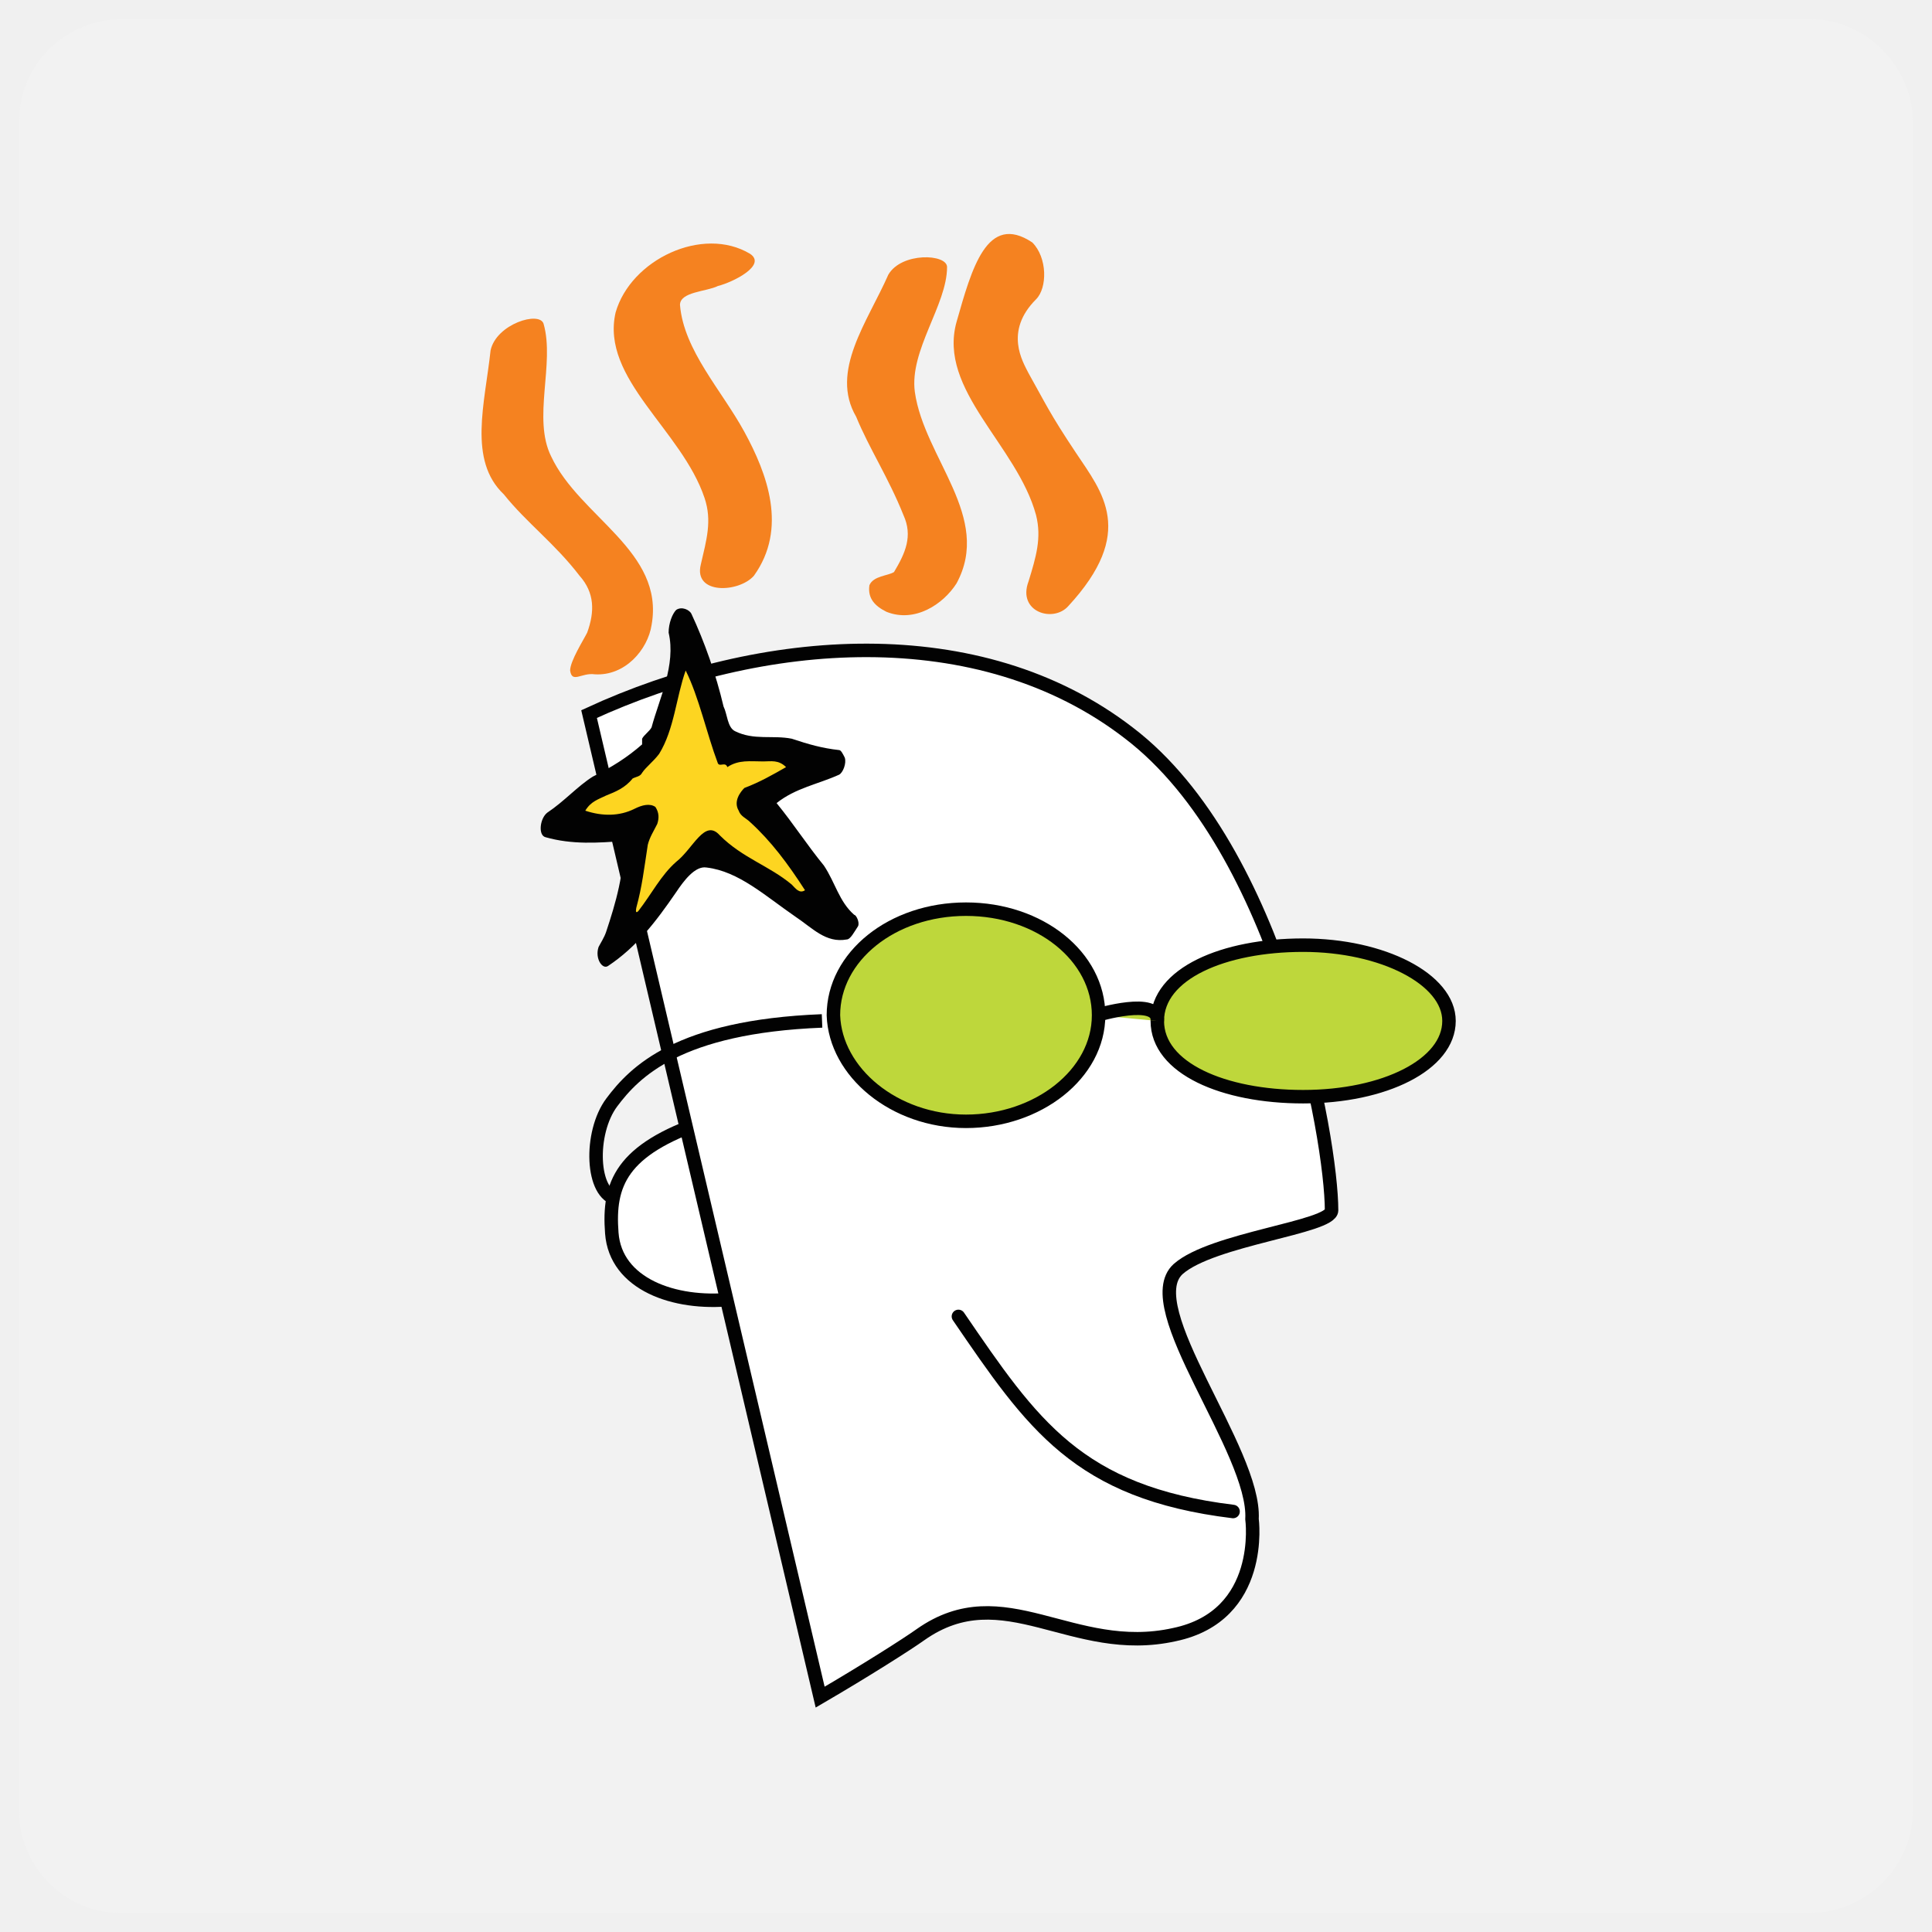
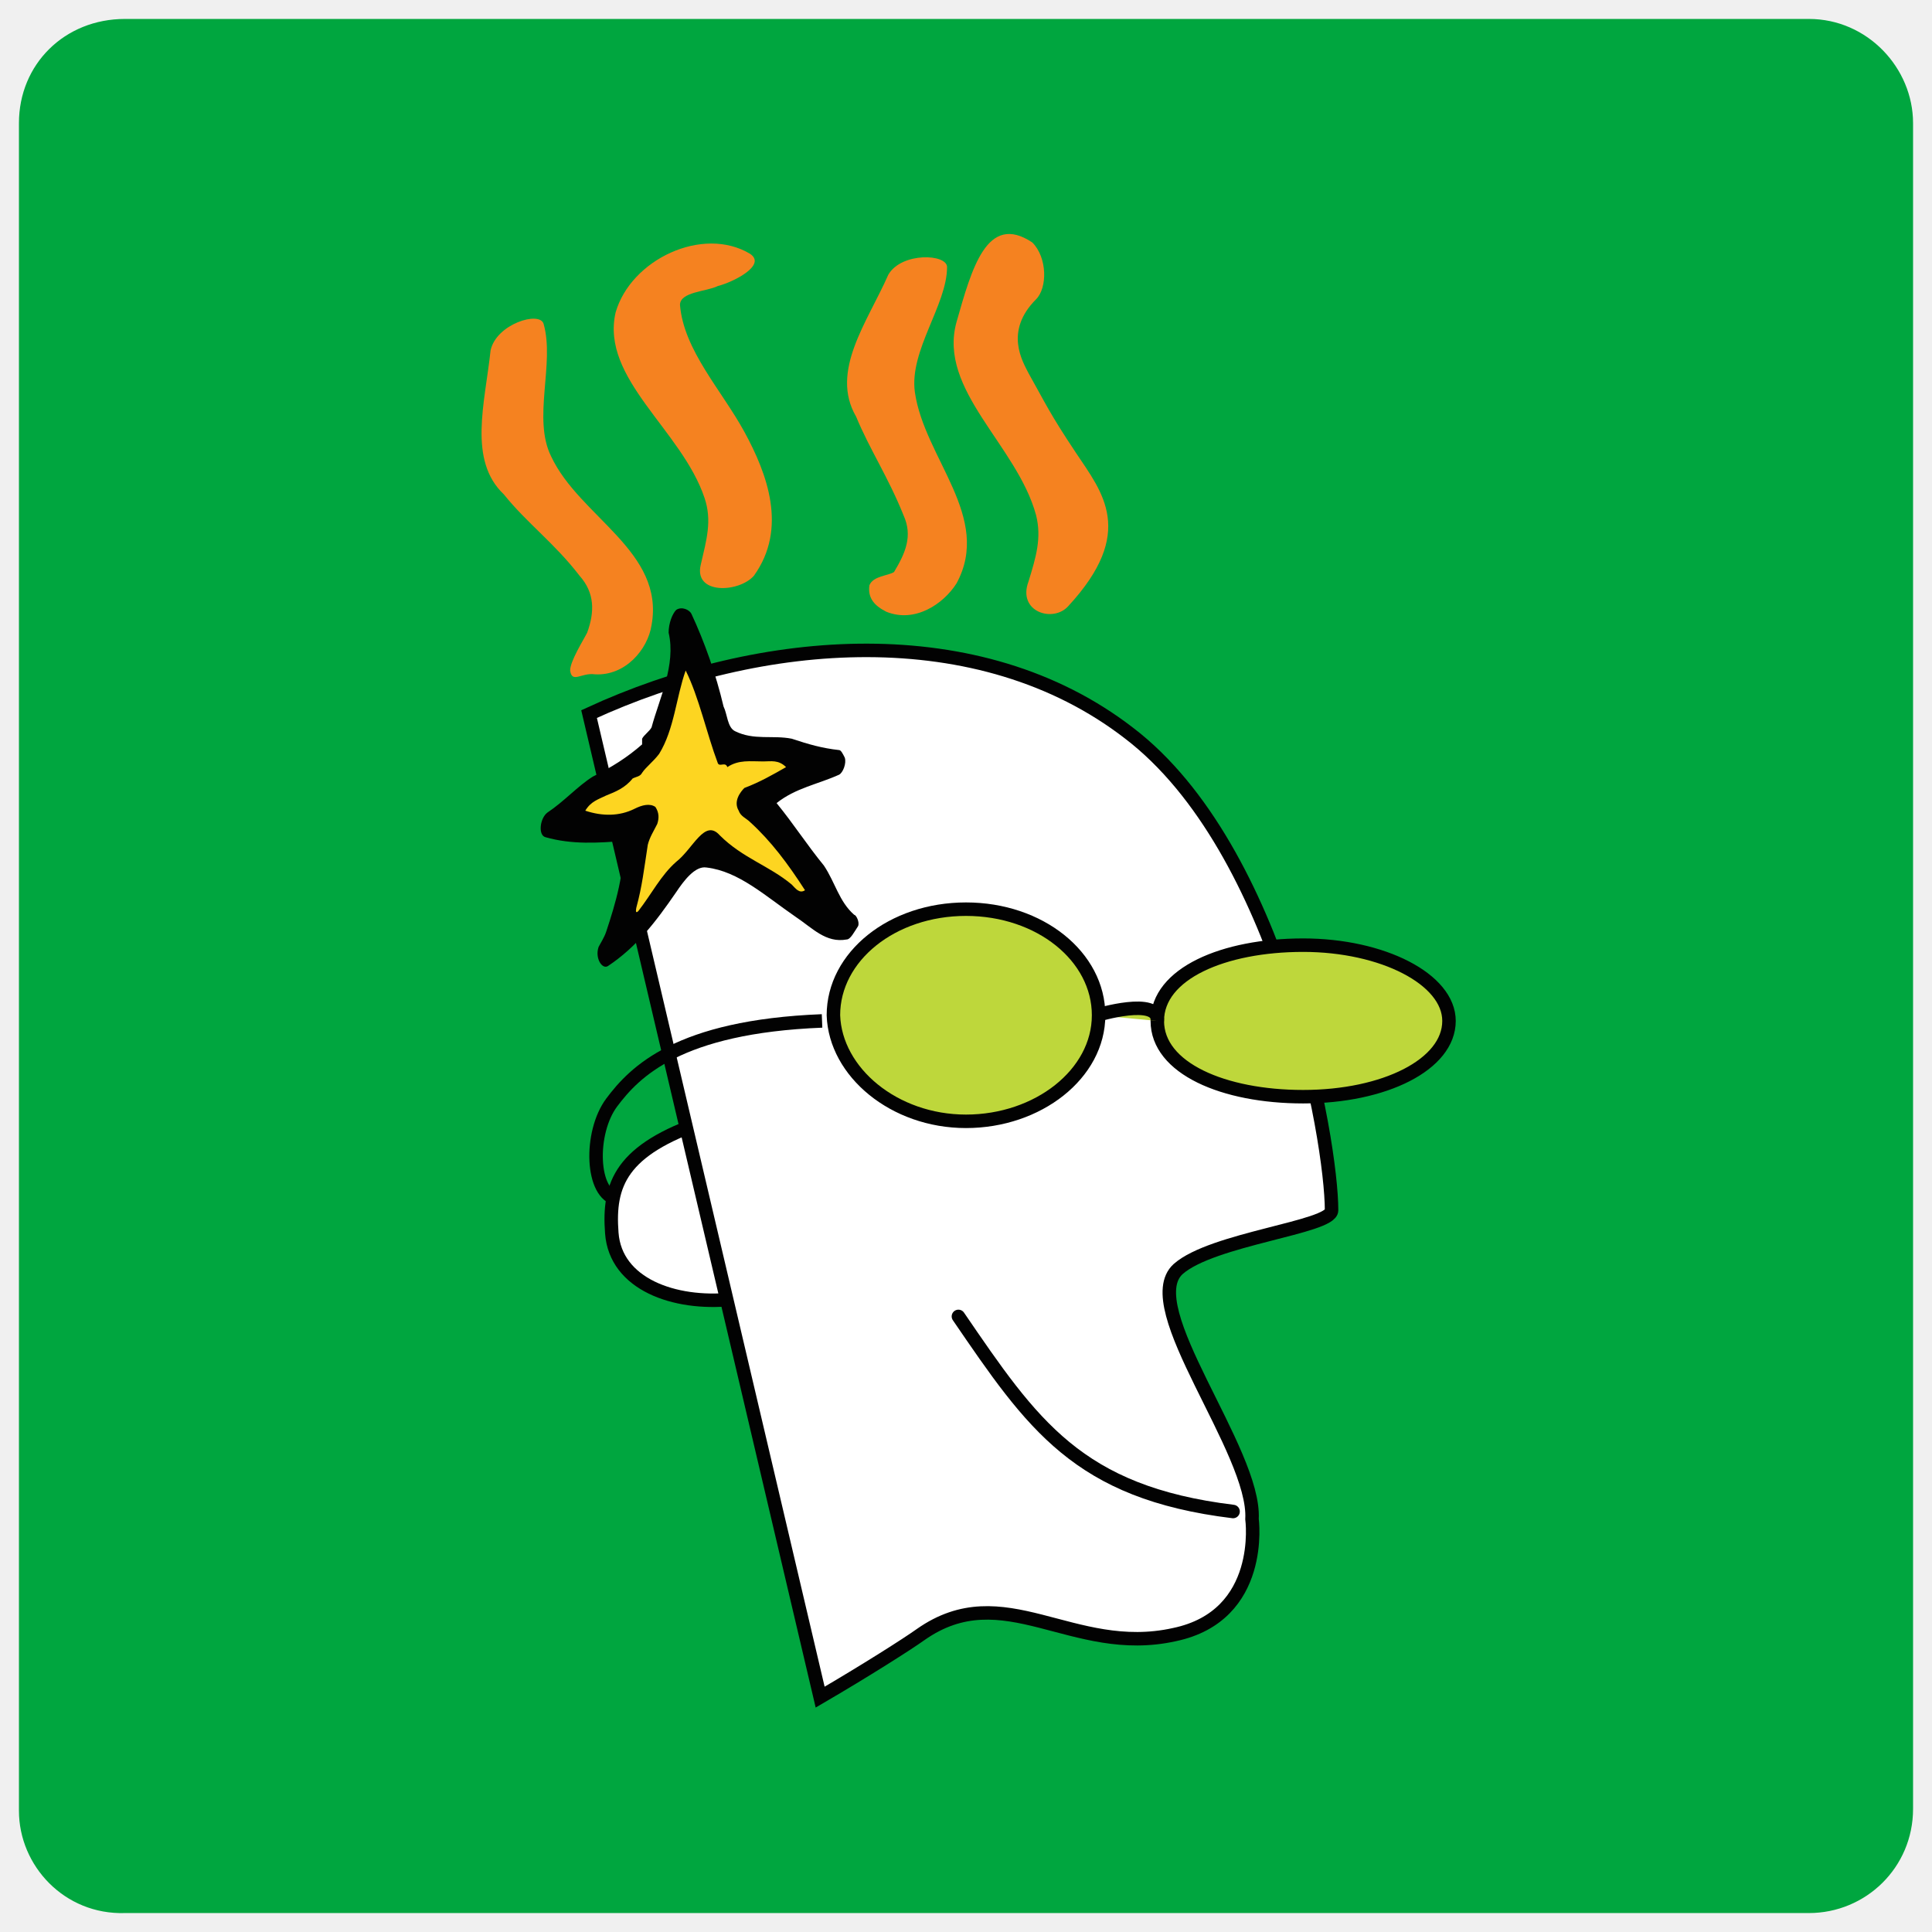
- <svg xmlns="http://www.w3.org/2000/svg" version="1.1" id="Layer_1" x="0px" y="0px" viewBox="0 0 102 102" enable-background="new 0 0 102 102" xml:space="preserve">
+ <svg xmlns="http://www.w3.org/2000/svg" version="1.1" id="Layer_1" x="0px" y="0px" viewBox="0 0 102 102" style="enable-background:new 0 0 102 102;" xml:space="preserve">
+   <style type="text/css">
+ 	.st0{fill:#00A63F;}
+ 	.st1{fill:#FFFFFF;}
+ 	.st2{fill:none;stroke:#020202;stroke-width:0.712;}
+ 	.st3{fill:none;stroke:#020202;stroke-width:0.712;stroke-linecap:round;}
+ 	.st4{fill:#F58220;}
+ 	.st5{fill:#FDD521;}
+ 	.st6{fill:#020202;}
+ 	.st7{fill:#BED73B;}
+ </style>
  <g>
    <g>
-       <path id="path-0" fill="#F2F2F2" d="M6.6,1h88.9c3.1,0,5.5,2.6,5.5,5.5v89c0,3.1-2.5,5.5-5.5,5.5H6.6C3.4,101.1,1,98.5,1,95.6V6.5    C1,3.4,3.4,1,6.6,1z" />
+       <path id="path-0" class="st0" d="M6.6,1h88.9c3.1,0,5.5,2.6,5.5,5.5v89c0,3.1-2.5,5.5-5.5,5.5H6.6C3.4,101.1,1,98.5,1,95.6V6.5    C1,3.4,3.4,1,6.6,1z" />
    </g>
  </g>
  <g>
-     <path fill="#FFFFFF" d="M37.2,59.2c-4.4,1.5-5.1,3.3-4.9,5.9c0.2,2.7,3.3,3.8,6.3,3.5" />
-     <path fill="none" stroke="#020202" stroke-width="0.712" d="M37.2,59.2c-4.4,1.5-5.1,3.3-4.9,5.9c0.2,2.7,3.3,3.8,6.3,3.5" />
-     <path fill="#FFFFFF" d="M31.1,37.7c9.1-4.2,20.6-5.1,28.5,1c8,6.1,10.7,21.5,10.7,25.2c0,0.9-6.3,1.5-8.1,3.1   c-2.2,2,4.1,9.6,3.9,13.2c0,0,0.7,5.1-4.1,6.1c-5.4,1.2-9-3.1-13.4,0c-0.7,0.5-2.9,1.9-5.3,3.3L31.1,37.7" />
-     <path fill="none" stroke="#020202" stroke-width="0.712" stroke-linecap="round" d="M31.1,37.7c9.1-4.2,20.6-5.1,28.5,1   c8,6.1,10.7,21.5,10.7,25.2c0,0.9-6.3,1.5-8.1,3.1c-2.2,2,4.1,9.6,3.9,13.2c0,0,0.7,5.1-4.1,6.1c-5.4,1.2-9-3.1-13.4,0   c-0.7,0.5-2.9,1.9-5.3,3.3L31.1,37.7z" />
-     <path fill="#F58220" d="M47.7,27.2c0.5,1.1,0.1,2-0.5,3c-0.3,0.2-1.1,0.2-1.3,0.7c-0.1,0.7,0.3,1.1,0.9,1.4c1.5,0.6,3-0.4,3.7-1.5   c1.9-3.5-1.7-6.6-2.2-10.1C48,18.5,50,16.1,50,14.1c0-0.7-2.4-0.8-3.1,0.4c-1.1,2.5-3.1,5.1-1.7,7.5C45.9,23.7,46.9,25.2,47.7,27.2   " />
+     <path class="st1" d="M37.2,59.2c-4.4,1.5-5.1,3.3-4.9,5.9c0.2,2.7,3.3,3.8,6.3,3.5" />
+     <path class="st2" d="M37.2,59.2c-4.4,1.5-5.1,3.3-4.9,5.9c0.2,2.7,3.3,3.8,6.3,3.5" />
+     <path class="st1" d="M31.1,37.7c9.1-4.2,20.6-5.1,28.5,1c8,6.1,10.7,21.5,10.7,25.2c0,0.9-6.3,1.5-8.1,3.1c-2.2,2,4.1,9.6,3.9,13.2   c0,0,0.7,5.1-4.1,6.1c-5.4,1.2-9-3.1-13.4,0c-0.7,0.5-2.9,1.9-5.3,3.3L31.1,37.7" />
+     <path class="st3" d="M31.1,37.7c9.1-4.2,20.6-5.1,28.5,1c8,6.1,10.7,21.5,10.7,25.2c0,0.9-6.3,1.5-8.1,3.1c-2.2,2,4.1,9.6,3.9,13.2   c0,0,0.7,5.1-4.1,6.1c-5.4,1.2-9-3.1-13.4,0c-0.7,0.5-2.9,1.9-5.3,3.3L31.1,37.7z" />
+     <path class="st4" d="M47.7,27.2c0.5,1.1,0.1,2-0.5,3c-0.3,0.2-1.1,0.2-1.3,0.7c-0.1,0.7,0.3,1.1,0.9,1.4c1.5,0.6,3-0.4,3.7-1.5   c1.9-3.5-1.7-6.6-2.2-10.1C48,18.5,50,16.1,50,14.1c0-0.7-2.4-0.8-3.1,0.4c-1.1,2.5-3.1,5.1-1.7,7.5C45.9,23.7,46.9,25.2,47.7,27.2   " />
    <g>
-       <path fill="#F58220" d="M54.7,27.2c0.3,1.2,0,2.2-0.4,3.5c-0.6,1.6,1.3,2.2,2.1,1.3c3.6-3.9,1.8-6,0.4-8.1    c-1.4-2.1-1.6-2.6-2.5-4.2c-0.3-0.6-1.3-2.2,0.4-3.9c0.6-0.6,0.6-2.2-0.2-3c-2.4-1.6-3.2,1.4-4,4.2C49.5,20.6,53.7,23.5,54.7,27.2    " />
-       <path fill="#F58220" d="M30.6,30.4c0.8,0.9,0.8,1.9,0.4,3c-0.2,0.4-0.9,1.5-0.9,2c0.1,0.7,0.6,0.1,1.3,0.2c1.6,0.1,2.8-1.3,3-2.6    c0.7-3.9-3.8-5.7-5.3-8.9c-1-2,0.2-4.9-0.4-7c-0.2-0.7-2.5,0-2.8,1.4c-0.3,2.8-1.2,5.8,0.7,7.6C27.8,27.6,29.3,28.7,30.6,30.4" />
-       <path fill="#F58220" d="M37.2,26.3c0.4,1.2,0.1,2.2-0.2,3.5c-0.4,1.6,2,1.5,2.8,0.6c1.8-2.5,0.7-5.4-0.5-7.6s-3.2-4.3-3.4-6.7    c0-0.7,1.4-0.7,2-1c0.8-0.2,2.6-1.1,1.7-1.7c-2.5-1.5-6.3,0.3-7.1,3.1C31.7,20,36,22.7,37.2,26.3" />
+       <path class="st4" d="M54.7,27.2c0.3,1.2,0,2.2-0.4,3.5c-0.6,1.6,1.3,2.2,2.1,1.3c3.6-3.9,1.8-6,0.4-8.1c-1.4-2.1-1.6-2.6-2.5-4.2    c-0.3-0.6-1.3-2.2,0.4-3.9c0.6-0.6,0.6-2.2-0.2-3c-2.4-1.6-3.2,1.4-4,4.2C49.5,20.6,53.7,23.5,54.7,27.2" />
+       <path class="st4" d="M30.6,30.4c0.8,0.9,0.8,1.9,0.4,3c-0.2,0.4-0.9,1.5-0.9,2c0.1,0.7,0.6,0.1,1.3,0.2c1.6,0.1,2.8-1.3,3-2.6    c0.7-3.9-3.8-5.7-5.3-8.9c-1-2,0.2-4.9-0.4-7c-0.2-0.7-2.5,0-2.8,1.4c-0.3,2.8-1.2,5.8,0.7,7.6C27.8,27.6,29.3,28.7,30.6,30.4" />
+       <path class="st4" d="M37.2,26.3c0.4,1.2,0.1,2.2-0.2,3.5c-0.4,1.6,2,1.5,2.8,0.6c1.8-2.5,0.7-5.4-0.5-7.6s-3.2-4.3-3.4-6.7    c0-0.7,1.4-0.7,2-1c0.8-0.2,2.6-1.1,1.7-1.7c-2.5-1.5-6.3,0.3-7.1,3.1C31.7,20,36,22.7,37.2,26.3" />
    </g>
-     <path fill="none" stroke="#020202" stroke-width="0.712" stroke-linecap="round" d="M50.6,69.5c3.9,5.7,6.3,9.3,14.5,10.3" />
-     <path fill="#FDD521" d="M33.9,39.9c0.6-0.5,2.2-5.4,2-5.8c-0.1-0.4,2.1,4.9,2.2,5.1c0.1,0.2,4.6,0.4,4.9,0.9   c0.3,0.4-2.8,1.3-3.2,1.8s4.4,6.2,4.1,6.6c-0.2,0.4-6.4-3.8-6.7-3.6c-0.4,0.2-4.7,4.7-4.9,4.7s1.2-5.6,1.1-6   c-0.2-0.4-3.3,0.2-3.6-0.3C29.9,42.7,33.9,39.9,33.9,39.9" />
-     <path fill="#020202" d="M35.7,45.5c-0.8,0.7-1.3,1.7-2,2.6c-0.2,0.2-0.1-0.2-0.1-0.2c0.3-1.1,0.4-2,0.6-3.3   c0.1-0.4,0.3-0.7,0.5-1.1c0.1-0.3,0.1-0.6-0.1-0.9c-0.3-0.2-0.7-0.1-1.1,0.1c-0.8,0.4-1.7,0.4-2.6,0.1c0.3-0.5,0.7-0.6,1.1-0.8   c0.5-0.2,1-0.4,1.4-0.9c0.2-0.1,0.4-0.1,0.5-0.3c0.2-0.3,0.6-0.6,0.9-1c0.8-1.3,0.9-3,1.4-4.4c0.7,1.4,1.1,3.3,1.7,4.9   c0.1,0.2,0.4-0.1,0.5,0.2c0.6-0.4,1.2-0.3,1.9-0.3c0.4,0,0.8-0.1,1.2,0.3c-0.7,0.4-1.4,0.8-2.2,1.1c-0.2,0.2-0.6,0.7-0.3,1.2   c0.1,0.3,0.4,0.4,0.6,0.6c1.1,1,2,2.2,2.9,3.6c-0.3,0.2-0.5-0.1-0.7-0.3c-1.2-1-2.6-1.4-3.8-2.6C37.2,43.2,36.6,44.8,35.7,45.5    M35.7,47.1c0.4-0.6,1-1.4,1.6-1.3c1.7,0.2,3.1,1.5,4.7,2.6c0.9,0.6,1.6,1.4,2.7,1.2c0.2,0,0.4-0.4,0.6-0.7   c0.1-0.2-0.1-0.6-0.2-0.6c-0.8-0.7-1-1.7-1.6-2.6c-0.9-1.1-1.6-2.2-2.5-3.3c1-0.8,2.2-1,3.3-1.5c0.2-0.1,0.4-0.6,0.3-0.9   c-0.1-0.2-0.2-0.4-0.3-0.4c-0.9-0.1-1.6-0.3-2.5-0.6c-1-0.2-2,0.1-3-0.4c-0.4-0.2-0.4-0.9-0.6-1.3c-0.4-1.7-1-3.4-1.7-4.9   c-0.1-0.2-0.5-0.4-0.8-0.2c-0.2,0.2-0.4,0.7-0.4,1.2c0.4,1.7-0.5,3.5-0.9,5c-0.1,0.2-0.4,0.4-0.5,0.6c0,0.1,0,0.2,0,0.3   c-0.8,0.7-1.6,1.2-2.6,1.7c-0.8,0.5-1.5,1.3-2.4,1.9c-0.4,0.3-0.5,1.2-0.1,1.3c1.4,0.4,2.8,0.3,4.1,0.2c0.1,1.6-0.4,3.3-0.9,4.8   c-0.1,0.3-0.3,0.6-0.4,0.8c-0.2,0.6,0.2,1.2,0.5,1C33.6,50,34.6,48.7,35.7,47.1z" />
-     <path fill="none" stroke="#020202" stroke-width="0.712" d="M43.4,53.9c-7.6,0.3-9.9,2.7-11.1,4.3c-1.2,1.6-1.1,4.9,0.3,5.1" />
-     <path fill="#BED73B" d="M51,59.2c3.8,0,7-2.5,7-5.6S54.9,48,51,48s-7,2.5-7,5.6C44.1,56.6,47.2,59.2,51,59.2" />
-     <path fill="none" stroke="#020202" stroke-width="0.712" d="M51,59.2c3.8,0,7-2.5,7-5.6S54.9,48,51,48s-7,2.5-7,5.6   C44.1,56.6,47.2,59.2,51,59.2z" />
-     <path fill="#BED73B" d="M68.8,57.9c4.3,0,7.7-1.7,7.7-4c0-2.2-3.5-4-7.7-4s-7.7,1.5-7.7,4S64.6,57.9,68.8,57.9" />
-     <path fill="none" stroke="#020202" stroke-width="0.712" d="M68.8,57.9c4.3,0,7.7-1.7,7.7-4c0-2.2-3.5-4-7.7-4s-7.7,1.5-7.7,4   S64.6,57.9,68.8,57.9z" />
-     <path fill="#BED73B" d="M57.9,53.6c0,0,3.3-1,3.2,0.3" />
-     <path fill="none" stroke="#020202" stroke-width="0.712" d="M57.9,53.6c0,0,3.3-1,3.2,0.3" />
+     <path class="st3" d="M50.6,69.5c3.9,5.7,6.3,9.3,14.5,10.3" />
+     <path class="st5" d="M33.9,39.9c0.6-0.5,2.2-5.4,2-5.8c-0.1-0.4,2.1,4.9,2.2,5.1c0.1,0.2,4.6,0.4,4.9,0.9c0.3,0.4-2.8,1.3-3.2,1.8   s4.4,6.2,4.1,6.6c-0.2,0.4-6.4-3.8-6.7-3.6c-0.4,0.2-4.7,4.7-4.9,4.7s1.2-5.6,1.1-6c-0.2-0.4-3.3,0.2-3.6-0.3   C29.9,42.7,33.9,39.9,33.9,39.9" />
+     <path class="st6" d="M35.7,45.5c-0.8,0.7-1.3,1.7-2,2.6c-0.2,0.2-0.1-0.2-0.1-0.2c0.3-1.1,0.4-2,0.6-3.3c0.1-0.4,0.3-0.7,0.5-1.1   c0.1-0.3,0.1-0.6-0.1-0.9c-0.3-0.2-0.7-0.1-1.1,0.1c-0.8,0.4-1.7,0.4-2.6,0.1c0.3-0.5,0.7-0.6,1.1-0.8c0.5-0.2,1-0.4,1.4-0.9   c0.2-0.1,0.4-0.1,0.5-0.3c0.2-0.3,0.6-0.6,0.9-1c0.8-1.3,0.9-3,1.4-4.4c0.7,1.4,1.1,3.3,1.7,4.9c0.1,0.2,0.4-0.1,0.5,0.2   c0.6-0.4,1.2-0.3,1.9-0.3c0.4,0,0.8-0.1,1.2,0.3c-0.7,0.4-1.4,0.8-2.2,1.1c-0.2,0.2-0.6,0.7-0.3,1.2c0.1,0.3,0.4,0.4,0.6,0.6   c1.1,1,2,2.2,2.9,3.6c-0.3,0.2-0.5-0.1-0.7-0.3c-1.2-1-2.6-1.4-3.8-2.6C37.2,43.2,36.6,44.8,35.7,45.5 M35.7,47.1   c0.4-0.6,1-1.4,1.6-1.3c1.7,0.2,3.1,1.5,4.7,2.6c0.9,0.6,1.6,1.4,2.7,1.2c0.2,0,0.4-0.4,0.6-0.7c0.1-0.2-0.1-0.6-0.2-0.6   c-0.8-0.7-1-1.7-1.6-2.6c-0.9-1.1-1.6-2.2-2.5-3.3c1-0.8,2.2-1,3.3-1.5c0.2-0.1,0.4-0.6,0.3-0.9c-0.1-0.2-0.2-0.4-0.3-0.4   c-0.9-0.1-1.6-0.3-2.5-0.6c-1-0.2-2,0.1-3-0.4c-0.4-0.2-0.4-0.9-0.6-1.3c-0.4-1.7-1-3.4-1.7-4.9c-0.1-0.2-0.5-0.4-0.8-0.2   c-0.2,0.2-0.4,0.7-0.4,1.2c0.4,1.7-0.5,3.5-0.9,5c-0.1,0.2-0.4,0.4-0.5,0.6c0,0.1,0,0.2,0,0.3c-0.8,0.7-1.6,1.2-2.6,1.7   c-0.8,0.5-1.5,1.3-2.4,1.9c-0.4,0.3-0.5,1.2-0.1,1.3c1.4,0.4,2.8,0.3,4.1,0.2c0.1,1.6-0.4,3.3-0.9,4.8c-0.1,0.3-0.3,0.6-0.4,0.8   c-0.2,0.6,0.2,1.2,0.5,1C33.6,50,34.6,48.7,35.7,47.1z" />
+     <path class="st2" d="M43.4,53.9c-7.6,0.3-9.9,2.7-11.1,4.3c-1.2,1.6-1.1,4.9,0.3,5.1" />
+     <path class="st7" d="M51,59.2c3.8,0,7-2.5,7-5.6S54.9,48,51,48s-7,2.5-7,5.6C44.1,56.6,47.2,59.2,51,59.2" />
+     <path class="st2" d="M51,59.2c3.8,0,7-2.5,7-5.6S54.9,48,51,48s-7,2.5-7,5.6C44.1,56.6,47.2,59.2,51,59.2z" />
+     <path class="st7" d="M68.8,57.9c4.3,0,7.7-1.7,7.7-4c0-2.2-3.5-4-7.7-4s-7.7,1.5-7.7,4S64.6,57.9,68.8,57.9" />
+     <path class="st2" d="M68.8,57.9c4.3,0,7.7-1.7,7.7-4c0-2.2-3.5-4-7.7-4s-7.7,1.5-7.7,4S64.6,57.9,68.8,57.9z" />
+     <path class="st7" d="M57.9,53.6c0,0,3.3-1,3.2,0.3" />
+     <path class="st2" d="M57.9,53.6c0,0,3.3-1,3.2,0.3" />
  </g>
</svg>
